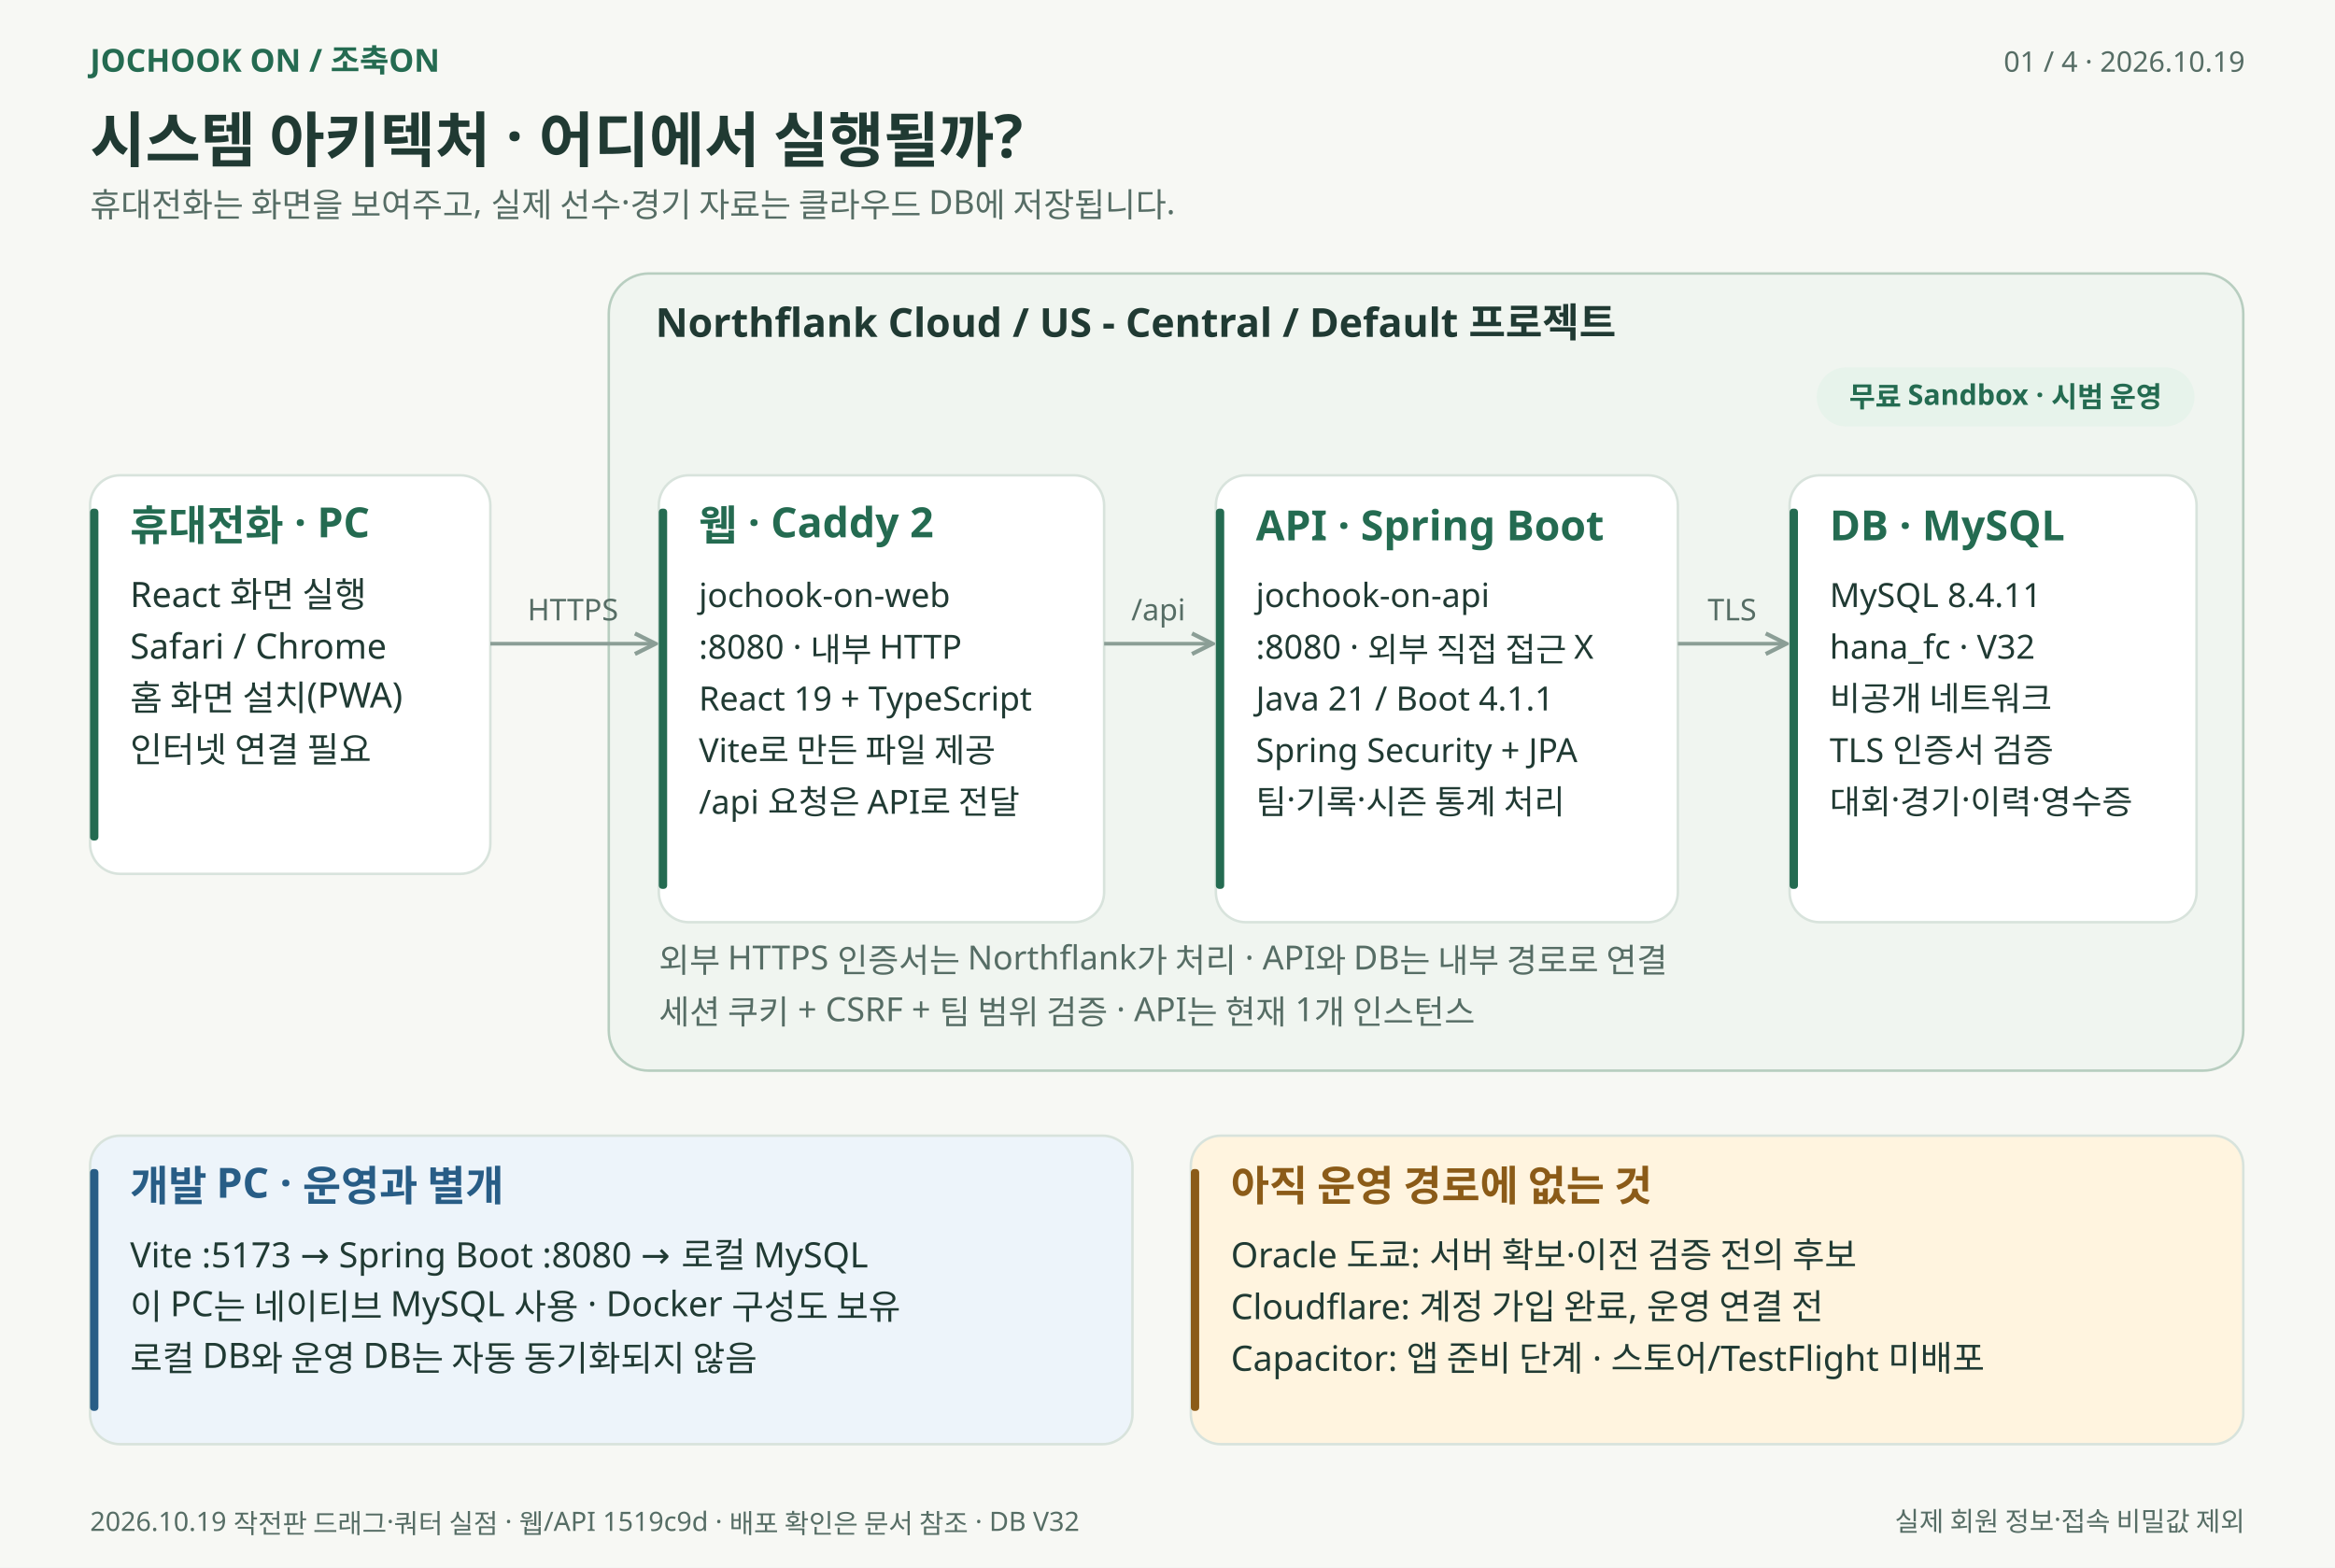
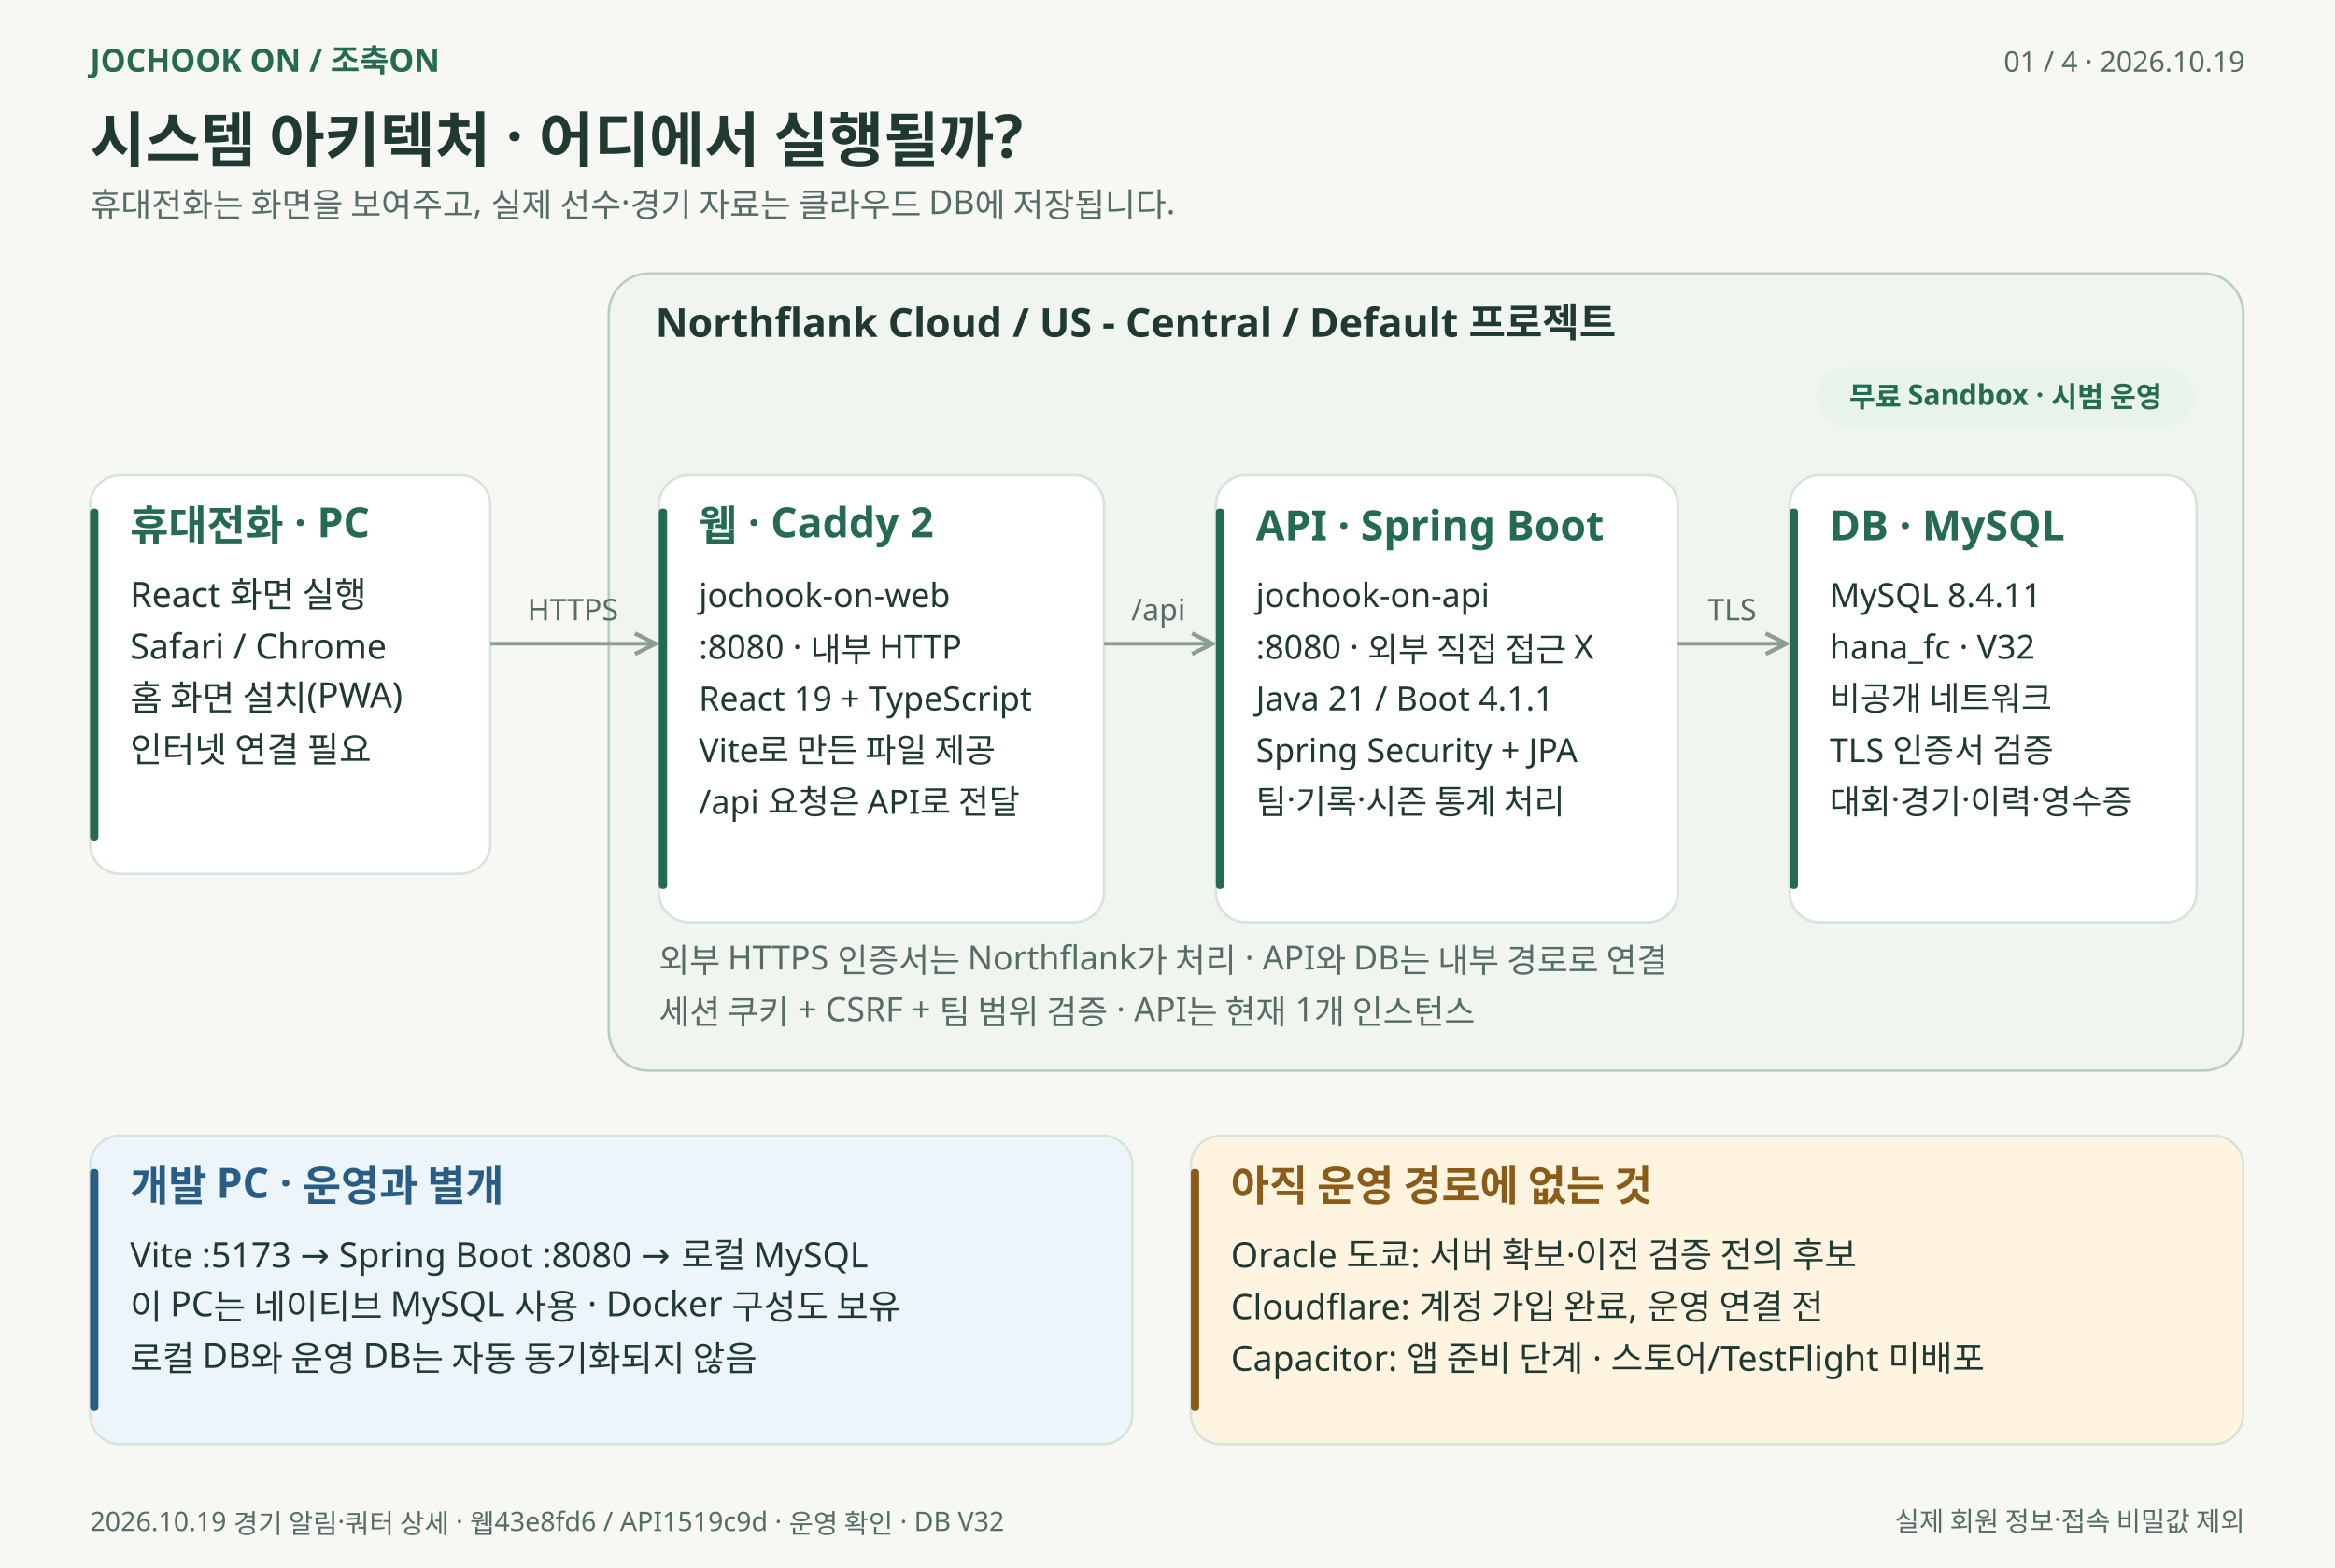
<svg xmlns="http://www.w3.org/2000/svg" width="1400" height="940" viewBox="0 0 1400 940" role="img" aria-labelledby="title desc">
  <defs>
    <marker id="arrow" viewBox="0 0 10 10" refX="9" refY="5" markerWidth="7" markerHeight="7" orient="auto-start-reverse">
      <path d="M 1 1 L 9 5 L 1 9" fill="none" stroke="#8b9e96" stroke-width="1.6" />
    </marker>
  </defs>
  <g font-family="Malgun Gothic, Apple SD Gothic Neo, Noto Sans KR, sans-serif">
    <rect width="1400" height="940" fill="#f7f8f4" />
    <text x="54" y="43" font-size="19" fill="#246b51" font-weight="600" text-anchor="start">JOCHOOK ON  /  조축ON</text>
    <text x="1346" y="43" font-size="17" fill="#566d65" font-weight="400" text-anchor="end">01 / 4   ·   2026.10.19</text>
    <text x="54" y="97" font-size="36" fill="#203a33" font-weight="700" text-anchor="start">시스템 아키텍처 · 어디에서 실행될까?</text>
    <text x="54" y="130" font-size="20" fill="#566d65" font-weight="400" text-anchor="start">휴대전화는 화면을 보여주고, 실제 선수·경기 자료는 클라우드 DB에 저장됩니다.</text>
    <rect x="365" y="164" width="980" height="478" rx="24" fill="#f0f5f0" stroke="#b8cec0" stroke-width="1.5" />
    <text x="393" y="202" font-size="24" fill="#203a33" font-weight="600" text-anchor="start">Northflank Cloud  /  US - Central  /  Default 프로젝트</text>
    <rect x="1090" y="221" width="225" height="34" rx="17" fill="#e7f3eb" stroke="#e7f3eb" stroke-width="1.5" />
    <text x="1202.5" y="244" font-size="17" fill="#246b51" font-weight="600" text-anchor="middle">무료 Sandbox · 시범 운영</text>
    <rect x="54" y="285" width="240" height="239" rx="18" fill="#ffffff" stroke="#d8e3dc" stroke-width="1.5" />
    <rect x="54" y="305" width="5" height="199" rx="2" fill="#246b51" />
    <text x="78" y="324" font-size="25" fill="#246b51" font-weight="600" text-anchor="start">휴대전화 · PC</text>
    <text x="78" y="364" font-size="21" fill="#203a33" font-weight="400" text-anchor="start">React 화면 실행</text>
    <text x="78" y="395" font-size="21" fill="#203a33" font-weight="400" text-anchor="start">Safari / Chrome</text>
    <text x="78" y="426" font-size="21" fill="#203a33" font-weight="400" text-anchor="start">홈 화면 설치(PWA)</text>
    <text x="78" y="457" font-size="21" fill="#203a33" font-weight="400" text-anchor="start">인터넷 연결 필요</text>
    <rect x="395" y="285" width="267" height="268" rx="18" fill="#ffffff" stroke="#d8e3dc" stroke-width="1.5" />
    <rect x="395" y="305" width="5" height="228" rx="2" fill="#246b51" />
    <text x="419" y="324" font-size="25" fill="#246b51" font-weight="600" text-anchor="start">웹 · Caddy 2</text>
    <text x="419" y="364" font-size="20" fill="#203a33" font-weight="400" text-anchor="start">jochook-on-web</text>
    <text x="419" y="395" font-size="20" fill="#203a33" font-weight="400" text-anchor="start">:8080 · 내부 HTTP</text>
    <text x="419" y="426" font-size="20" fill="#203a33" font-weight="400" text-anchor="start">React 19 + TypeScript</text>
    <text x="419" y="457" font-size="20" fill="#203a33" font-weight="400" text-anchor="start">Vite로 만든 파일 제공</text>
    <text x="419" y="488" font-size="20" fill="#203a33" font-weight="400" text-anchor="start">/api 요청은 API로 전달</text>
    <rect x="729" y="285" width="277" height="268" rx="18" fill="#ffffff" stroke="#d8e3dc" stroke-width="1.5" />
    <rect x="729" y="305" width="5" height="228" rx="2" fill="#246b51" />
    <text x="753" y="324" font-size="25" fill="#246b51" font-weight="600" text-anchor="start">API · Spring Boot</text>
    <text x="753" y="364" font-size="20" fill="#203a33" font-weight="400" text-anchor="start">jochook-on-api</text>
    <text x="753" y="395" font-size="20" fill="#203a33" font-weight="400" text-anchor="start">:8080 · 외부 직접 접근 X</text>
    <text x="753" y="426" font-size="20" fill="#203a33" font-weight="400" text-anchor="start">Java 21 / Boot 4.1.1</text>
    <text x="753" y="457" font-size="20" fill="#203a33" font-weight="400" text-anchor="start">Spring Security + JPA</text>
    <text x="753" y="488" font-size="20" fill="#203a33" font-weight="400" text-anchor="start">팀·기록·시즌 통계 처리</text>
    <rect x="1073" y="285" width="244" height="268" rx="18" fill="#ffffff" stroke="#d8e3dc" stroke-width="1.5" />
    <rect x="1073" y="305" width="5" height="228" rx="2" fill="#246b51" />
    <text x="1097" y="324" font-size="25" fill="#246b51" font-weight="600" text-anchor="start">DB · MySQL</text>
    <text x="1097" y="364" font-size="20" fill="#203a33" font-weight="400" text-anchor="start">MySQL 8.4.11</text>
    <text x="1097" y="395" font-size="20" fill="#203a33" font-weight="400" text-anchor="start">hana_fc · V32</text>
    <text x="1097" y="426" font-size="20" fill="#203a33" font-weight="400" text-anchor="start">비공개 네트워크</text>
    <text x="1097" y="457" font-size="20" fill="#203a33" font-weight="400" text-anchor="start">TLS 인증서 검증</text>
    <text x="1097" y="488" font-size="20" fill="#203a33" font-weight="400" text-anchor="start">대회·경기·이력·영수증</text>
    <path d="M 294 386 L 393 386" fill="none" stroke="#8b9e96" stroke-width="2.2" marker-end="url(#arrow)" />
    <text x="343.5" y="372" font-size="18" fill="#566d65" font-weight="400" text-anchor="middle">HTTPS</text>
    <path d="M 662 386 L 727 386" fill="none" stroke="#8b9e96" stroke-width="2.2" marker-end="url(#arrow)" />
    <text x="694.5" y="372" font-size="18" fill="#566d65" font-weight="400" text-anchor="middle">/api</text>
    <path d="M 1006 386 L 1071 386" fill="none" stroke="#8b9e96" stroke-width="2.2" marker-end="url(#arrow)" />
    <text x="1038.5" y="372" font-size="18" fill="#566d65" font-weight="400" text-anchor="middle">TLS</text>
    <text x="395" y="583" font-size="20" fill="#566d65" font-weight="400" text-anchor="start">외부 HTTPS 인증서는 Northflank가 처리 · API와 DB는 내부 경로로 연결</text>
    <text x="395" y="614" font-size="20" fill="#566d65" font-weight="400" text-anchor="start">세션 쿠키 + CSRF + 팀 범위 검증 · API는 현재 1개 인스턴스</text>
    <rect x="54" y="681" width="625" height="185" rx="18" fill="#edf4fa" stroke="#d8e3dc" stroke-width="1.5" />
    <rect x="54" y="701" width="5" height="145" rx="2" fill="#285d86" />
    <text x="78" y="720" font-size="25" fill="#285d86" font-weight="600" text-anchor="start">개발 PC · 운영과 별개</text>
    <text x="78" y="760" font-size="21" fill="#203a33" font-weight="400" text-anchor="start">Vite :5173 → Spring Boot :8080 → 로컬 MySQL</text>
    <text x="78" y="791" font-size="21" fill="#203a33" font-weight="400" text-anchor="start">이 PC는 네이티브 MySQL 사용 · Docker 구성도 보유</text>
    <text x="78" y="822" font-size="21" fill="#203a33" font-weight="400" text-anchor="start">로컬 DB와 운영 DB는 자동 동기화되지 않음</text>
    <rect x="714" y="681" width="631" height="185" rx="18" fill="#fff4df" stroke="#d8e3dc" stroke-width="1.5" />
    <rect x="714" y="701" width="5" height="145" rx="2" fill="#8b5b18" />
    <text x="738" y="720" font-size="25" fill="#8b5b18" font-weight="600" text-anchor="start">아직 운영 경로에 없는 것</text>
    <text x="738" y="760" font-size="21" fill="#203a33" font-weight="400" text-anchor="start">Oracle 도쿄: 서버 확보·이전 검증 전의 후보</text>
    <text x="738" y="791" font-size="21" fill="#203a33" font-weight="400" text-anchor="start">Cloudflare: 계정 가입 완료, 운영 연결 전</text>
    <text x="738" y="822" font-size="21" fill="#203a33" font-weight="400" text-anchor="start">Capacitor: 앱 준비 단계 · 스토어/TestFlight 미배포</text>
-     <text x="54" y="918" font-size="16" fill="#566d65" font-weight="400" text-anchor="start">2026.10.19 작전판 드래그·쿼터 실점 · 웹/API 1519c9d · 배포 확인은 문서 참조 · DB V32</text>
+     <text x="54" y="918" font-size="16" fill="#566d65" font-weight="400" text-anchor="start">2026.10.19 경기 알림·쿼터 상세 · 웹43e8fd6 / API1519c9d · 운영 확인 · DB V32</text>
    <text x="1346" y="918" font-size="16" fill="#566d65" font-weight="400" text-anchor="end">실제 회원 정보·접속 비밀값 제외</text>
  </g>
</svg>
